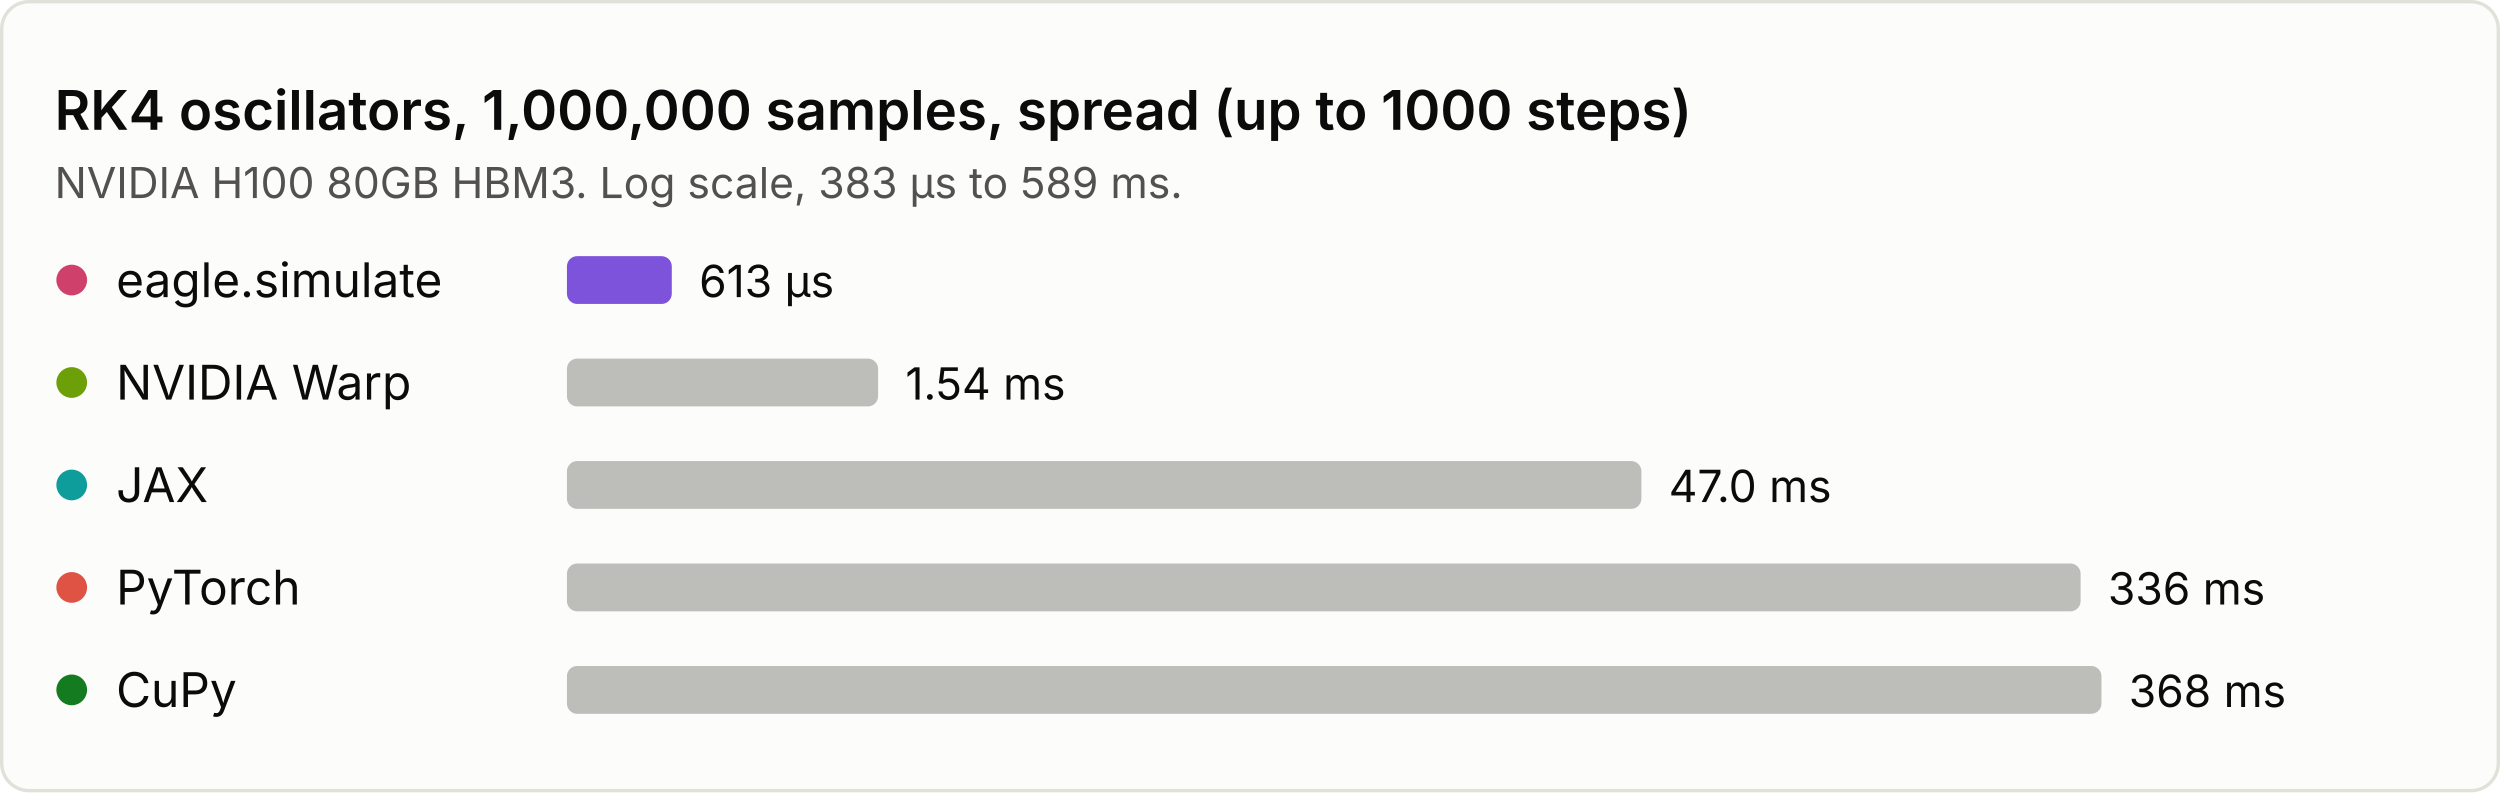
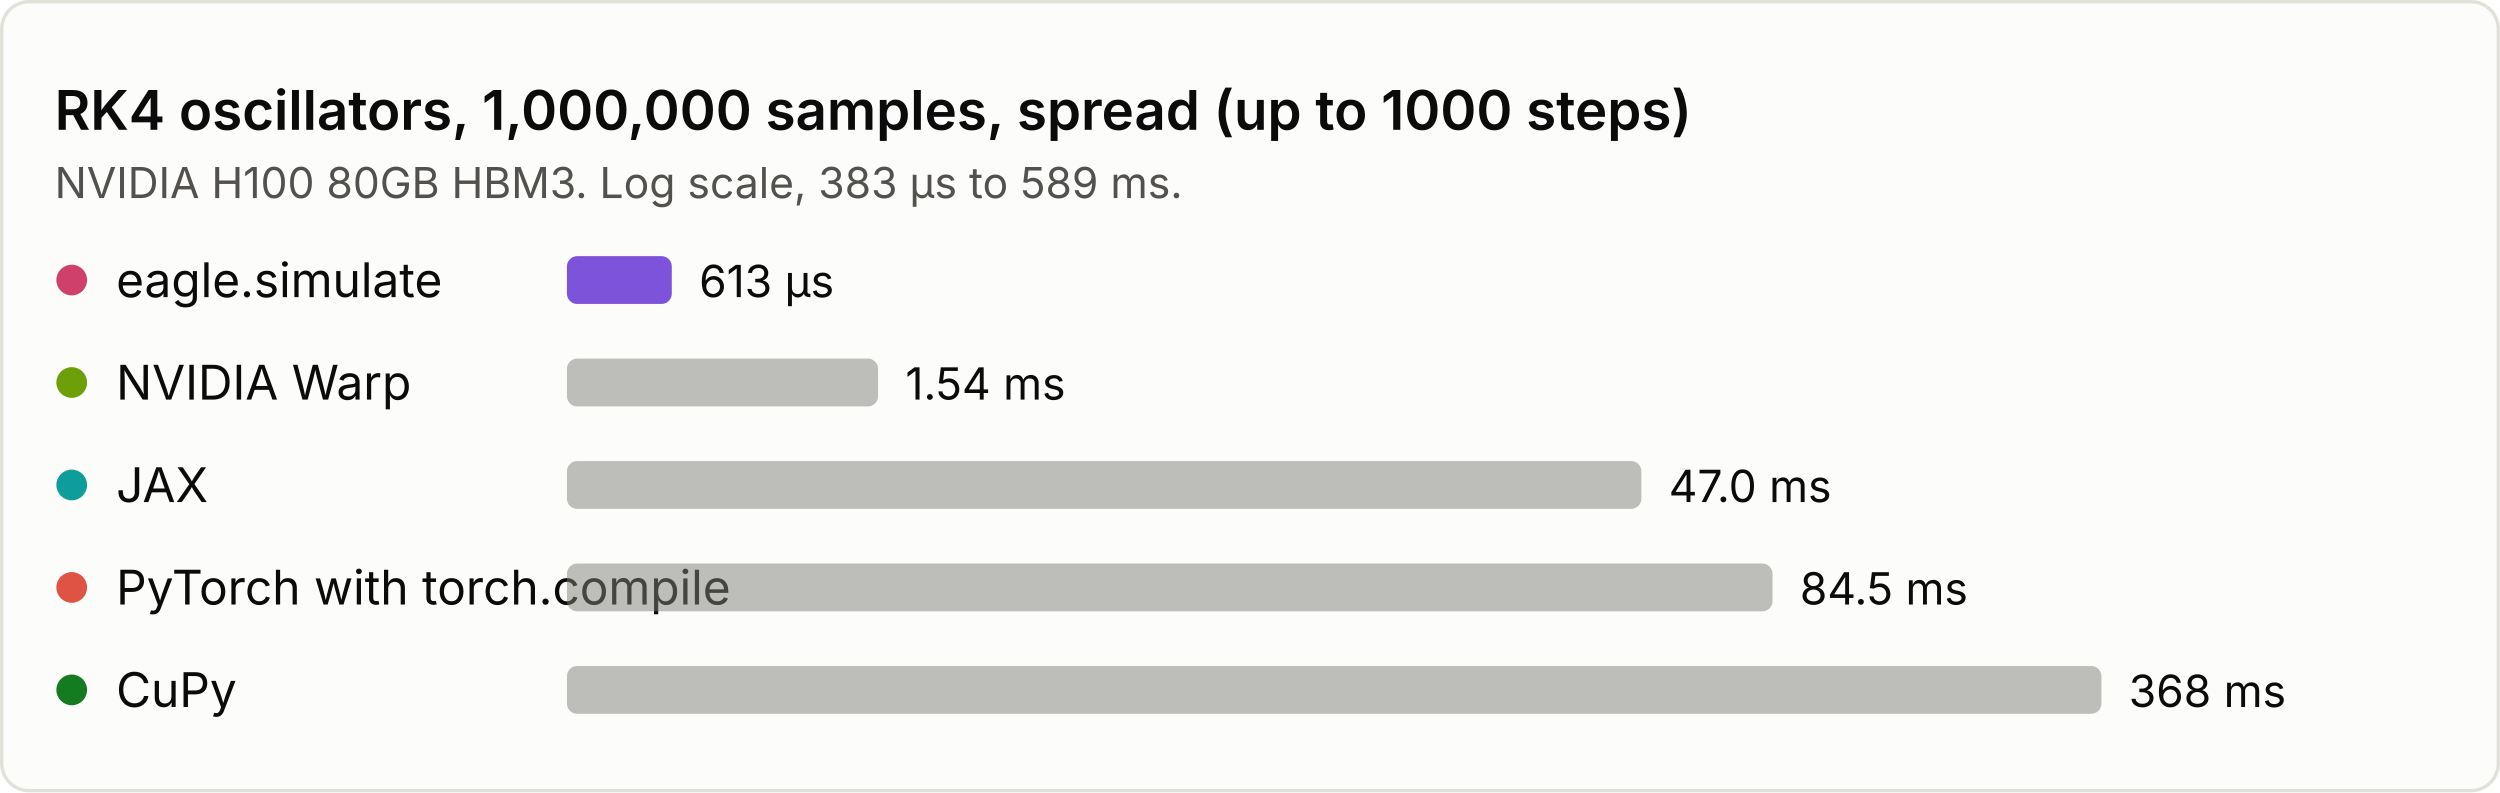
<svg xmlns="http://www.w3.org/2000/svg" width="732" height="232" viewBox="0 0 732 232" role="img" aria-labelledby="t d" font-family="system-ui, -apple-system, Segoe UI, sans-serif">
  <style>.bg{fill:#fcfcfb;stroke:#e1e0d9}.ink{fill:#0b0b0b}.sub{fill:#52514e}.bar{fill:rgba(127,126,120,.5)}.us{fill:#7d53dc}
.c0{fill:#cf416b}
.c1{fill:#6d9f09}
.c2{fill:#0e9d9b}
.c3{fill:#df5345}
.c4{fill:#157b21}
@media (prefers-color-scheme: dark){.bg{fill:#1a1a19;stroke:#2c2c2a}.ink{fill:#f2f2ee}.sub{fill:#c3c2b7}
.c1{fill:#b6fd13}
.c2{fill:#36fcd8}
.c3{fill:#eb7e61}
.c4{fill:#22d434}
}</style>
  <rect class="bg" x="0.5" y="0.5" width="731" height="231" rx="8" />
  <g transform="translate(16,16)">
    <text class="ink" x="0" y="22" font-size="16" font-weight="600">RK4 oscillators, 1,000,000 samples, spread (up to 1000 steps)</text>
    <text class="sub" x="0" y="42" font-size="12.5">NVIDIA H100 80GB HBM3. Log scale, 383 µs to 589 ms.</text>
    <circle class="c0" cx="5" cy="66" r="4.5" />
    <text class="ink" x="18" y="71" font-size="14">eagle.simulate</text>
    <rect class="us" x="150" y="59" width="30.7" height="14" rx="3" />
    <text class="ink" x="188.7" y="71" font-size="13">613 µs</text>
    <circle class="c1" cx="5" cy="96" r="4.5" />
    <text class="ink" x="18" y="101" font-size="14">NVIDIA Warp</text>
    <rect class="bar" x="150" y="89" width="91.1" height="14" rx="3" />
    <text class="ink" x="249.1" y="101" font-size="13">1.54 ms</text>
    <circle class="c2" cx="5" cy="126" r="4.5" />
    <text class="ink" x="18" y="131" font-size="14">JAX</text>
    <rect class="bar" x="150" y="119" width="314.6" height="14" rx="3" />
    <text class="ink" x="472.6" y="131" font-size="13">47.0 ms</text>
    <circle class="c3" cx="5" cy="156" r="4.5" />
-     <text class="ink" x="18" y="161" font-size="14">PyTorch</text>
-     <rect class="bar" x="150" y="149" width="443.2" height="14" rx="3" />
-     <text class="ink" x="601.2" y="161" font-size="13">336 ms</text>
+     <text class="ink" x="18" y="161" font-size="14">PyTorch with torch.compile</text>
+     <rect class="bar" x="150" y="149" width="353.0" height="14" rx="3" />
+     <text class="ink" x="511.0" y="161" font-size="13">84.5 ms</text>
    <circle class="c4" cx="5" cy="186" r="4.5" />
    <text class="ink" x="18" y="191" font-size="14">CuPy</text>
    <rect class="bar" x="150" y="179" width="449.3" height="14" rx="3" />
    <text class="ink" x="607.3" y="191" font-size="13">368 ms</text>
  </g>
</svg>
